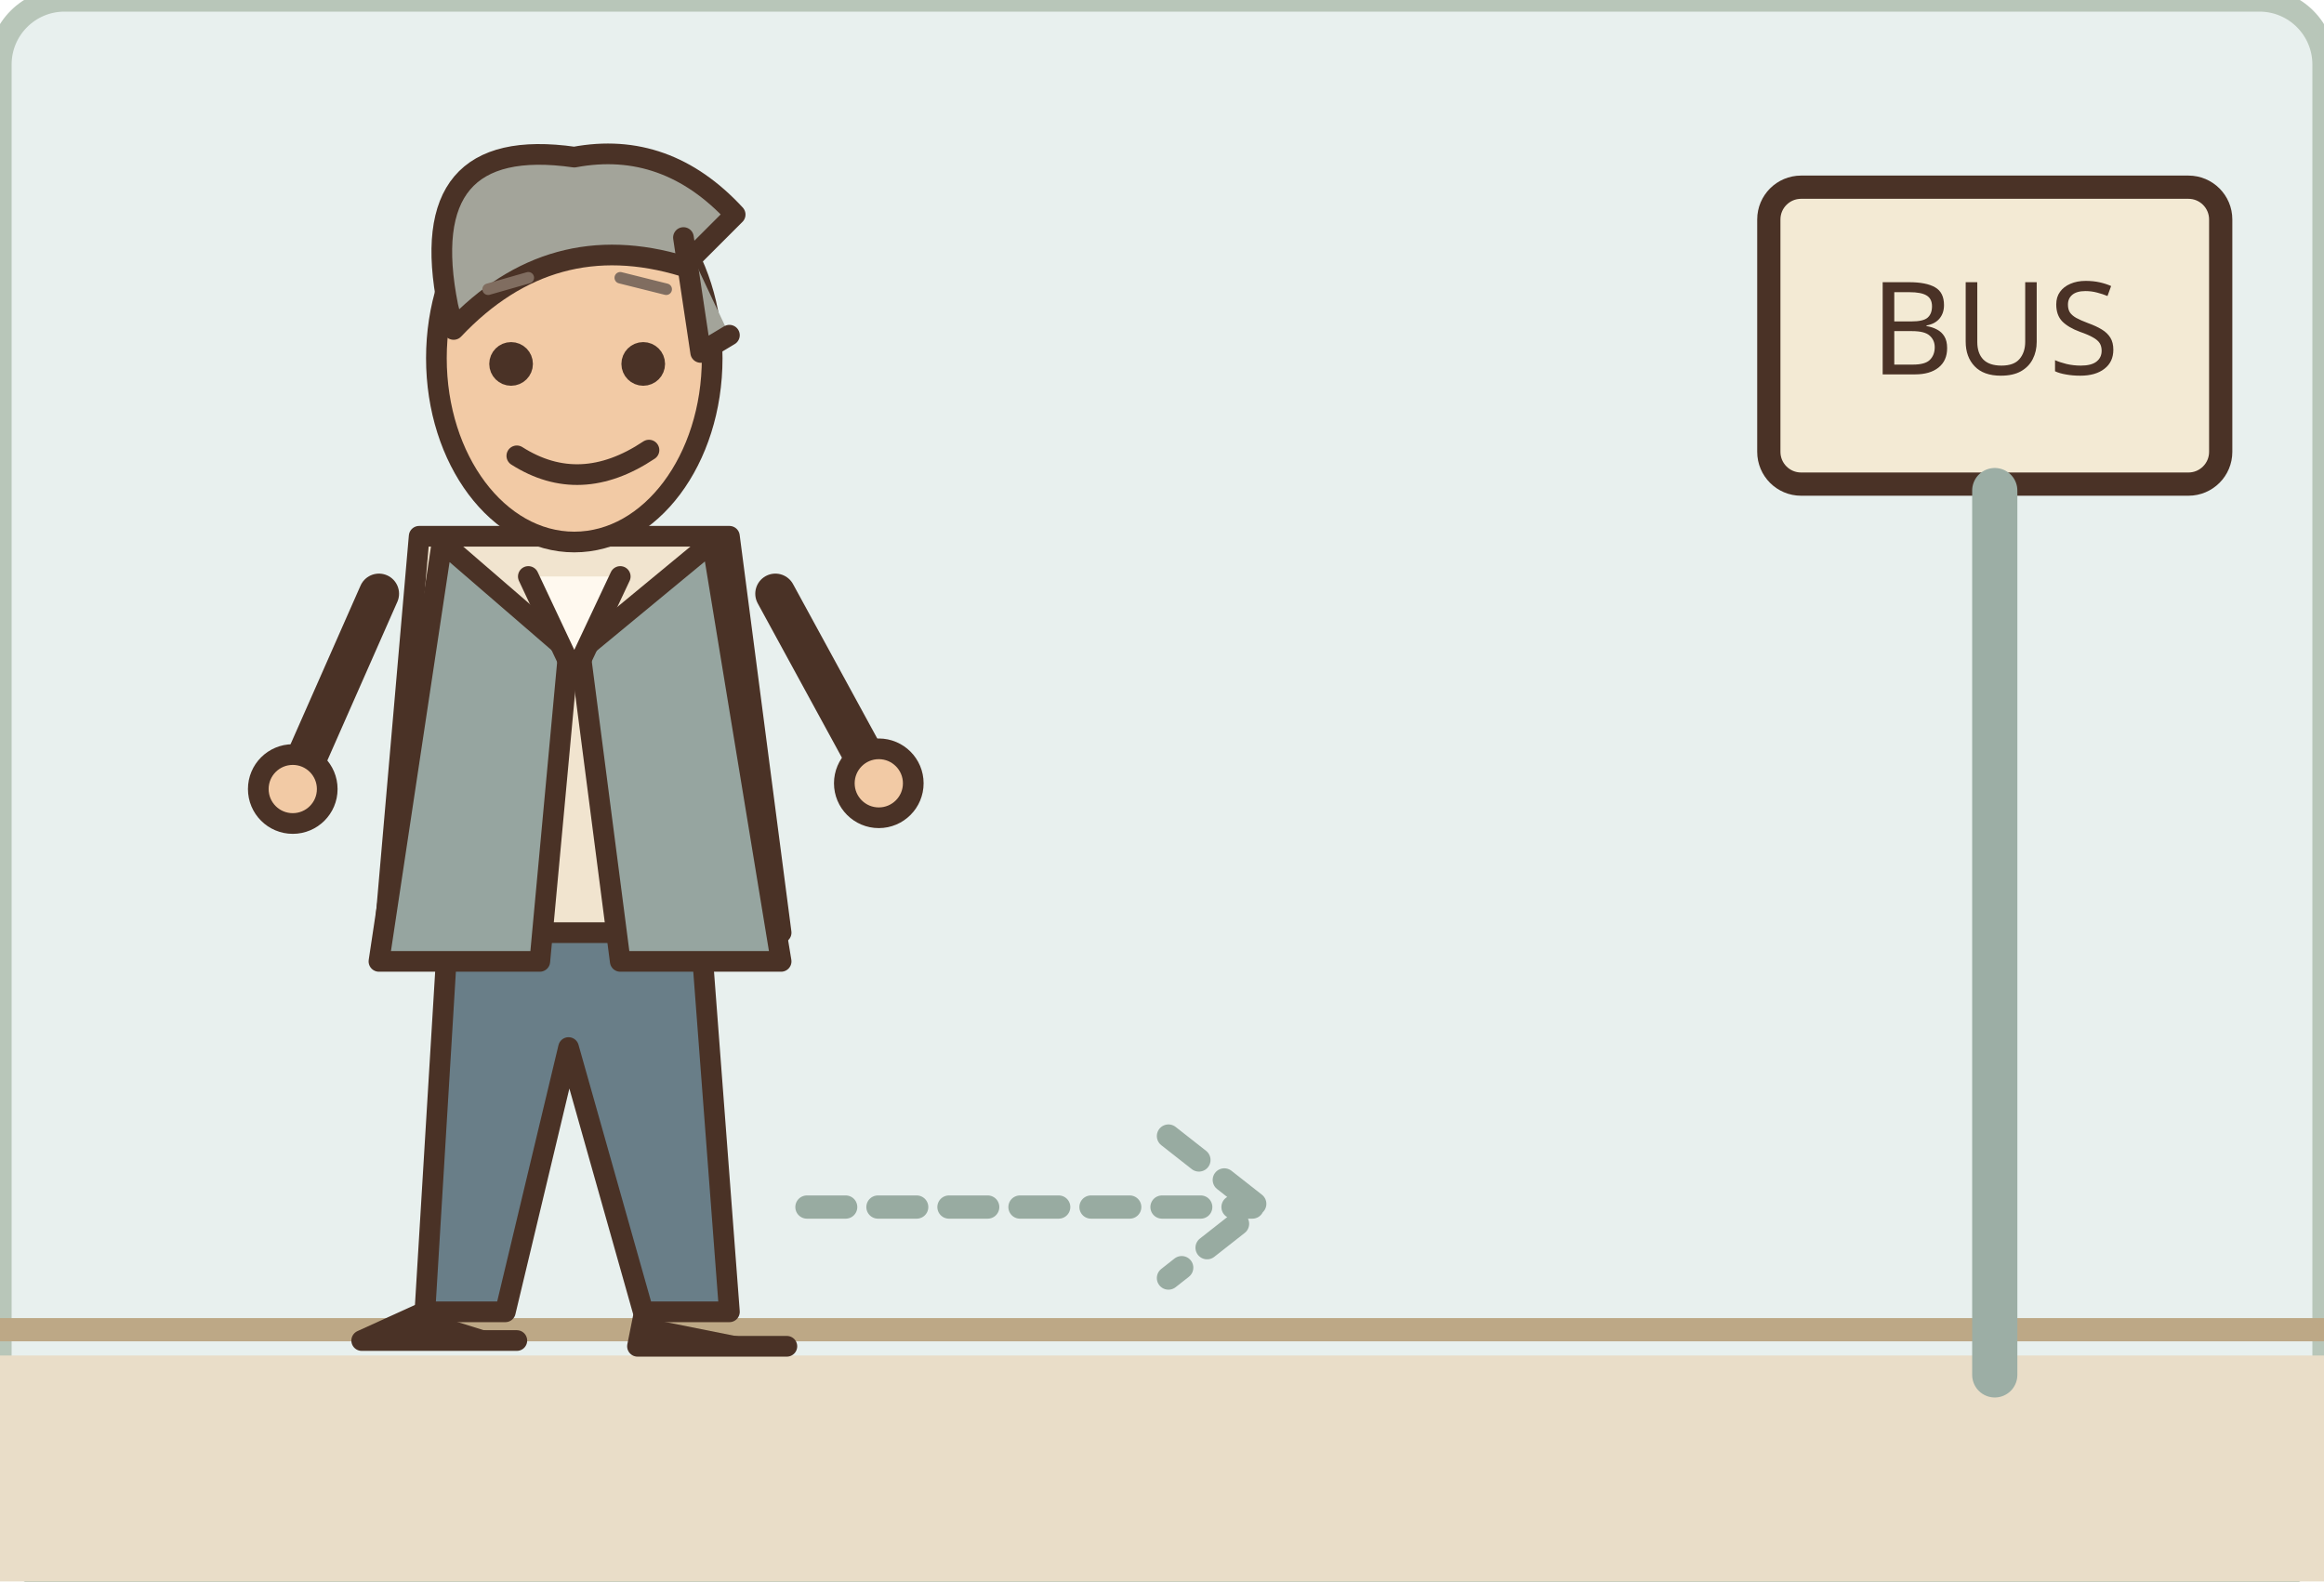
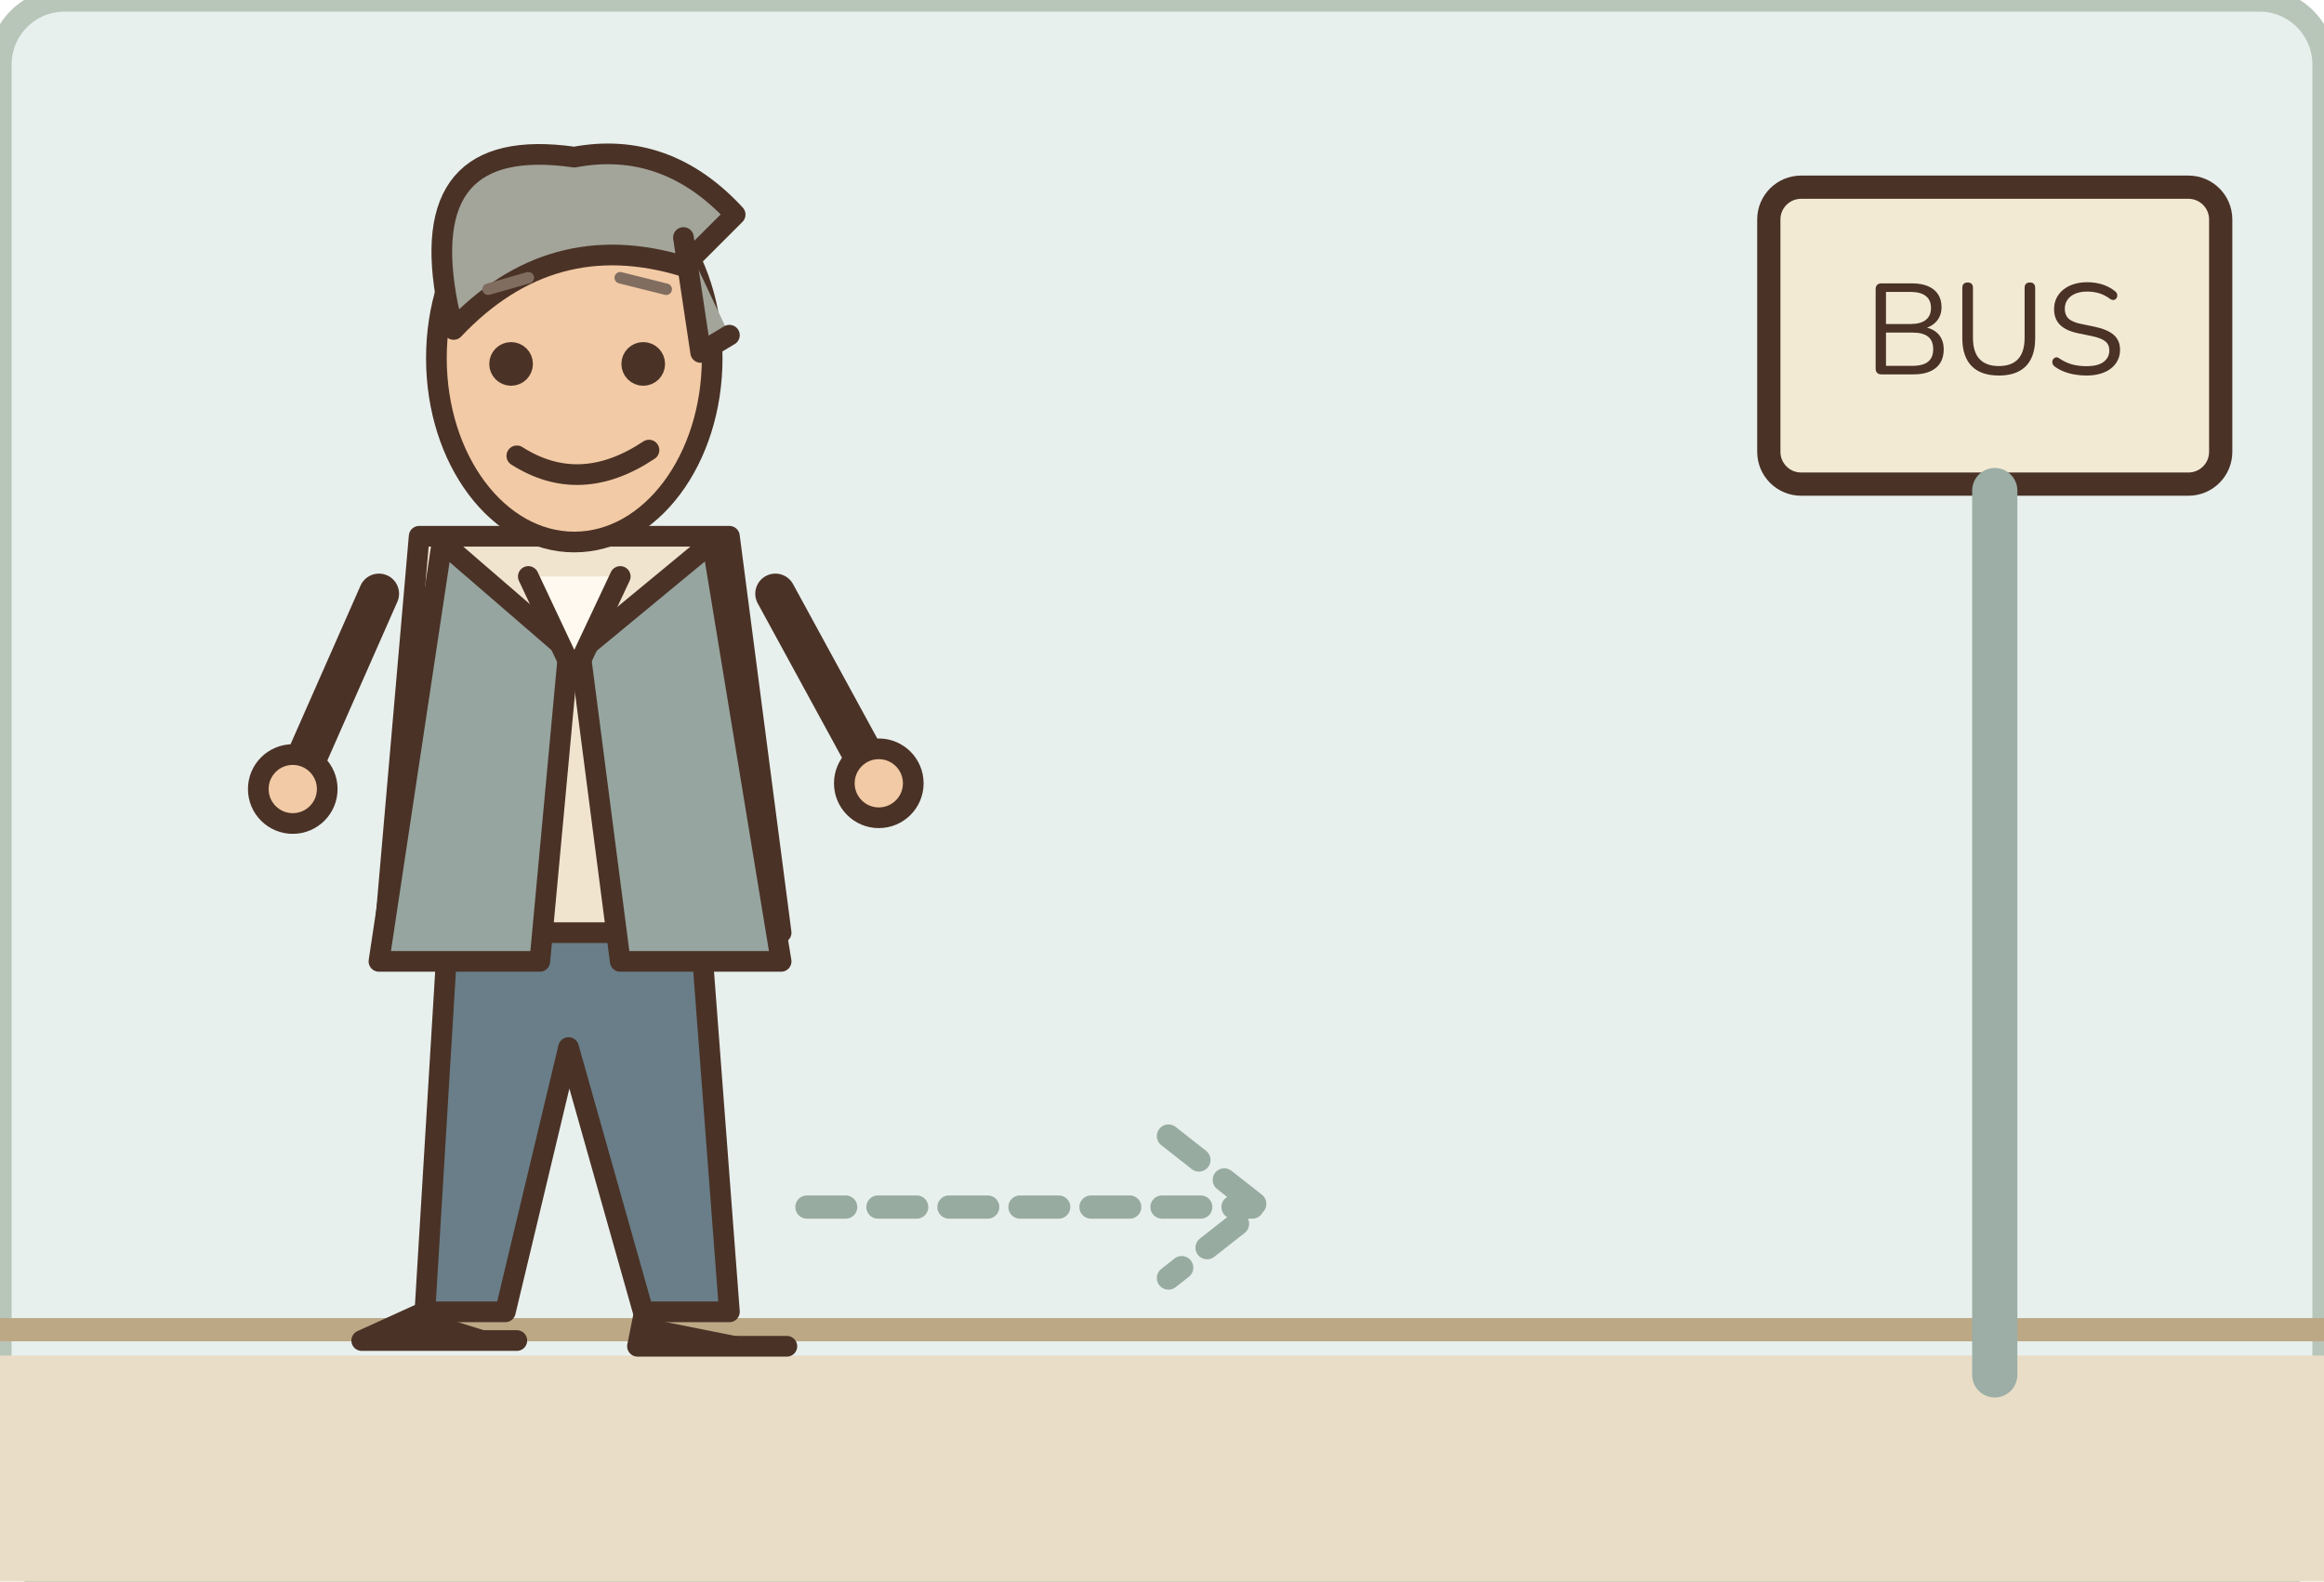
<svg xmlns="http://www.w3.org/2000/svg" viewBox="0 0 360 245" fill="none" stroke="#4A3226" stroke-width="3.6" stroke-linecap="round" stroke-linejoin="round">
  <rect x="0" y="0" width="360" height="245" rx="10" fill="#E8F0EE" stroke="#B8C6B9" />
  <rect x="0" y="210" width="360" height="35" rx="0" fill="#E9DDC8" stroke="none" />
  <path d="M0 206 H360" fill="none" stroke="#BDA886" />
  <rect x="274" y="29" width="70" height="46" rx="5" fill="#F3EAD4" />
-   <text x="309" y="58" font-family="sans-serif" font-size="20" fill="#4A3226" stroke="none" text-anchor="middle">BUS</text>
+   <g fill="#4A3226" stroke="none" data-label="BUS" aria-label="BUS">
+     <path d="M132.276 0Q110.41 0 98.741 11.668Q87.073 23.337 87.073 45.203V659.797Q87.073 681.663 98.741 693.332Q110.41 705 132.276 705H368.565Q441.505 705 492.445 683.265Q543.384 661.53 570.354 620.53Q597.324 579.53 597.324 520.94Q597.324 455.349 558.734 411.349Q520.143 367.349 454.023 352.879V367.349Q528.553 358.47 571.408 313.205Q614.264 267.94 614.264 193.819Q614.264 99.819 553.149 49.91Q492.035 0 380.626 0ZM167.131 66.251H372.578Q453.302 66.251 492.989 98.053Q532.676 129.854 532.676 195.048Q532.676 261.241 492.989 292.543Q453.302 323.844 372.578 323.844H167.131ZM167.131 390.095H356.638Q435.362 390.095 475.549 421.957Q515.736 453.819 515.736 514.422Q515.736 575.555 475.549 607.152Q435.362 638.749 356.638 638.749H167.131Z" transform="translate(288.8064 58) scale(0.02 -0.02)" data-font="Nunito 400" />
+     <path d="M364.698 -8.94Q295.41 -8.94 242.56 9.53Q189.711 28 154.097 64.44Q118.482 100.879 100.278 154.759Q82.073 208.638 82.073 279.457V669.736Q82.073 691.073 92.741 701.506Q103.41 711.94 123.276 711.94Q143.143 711.94 153.812 701.506Q164.48 691.073 164.48 669.736V283.108Q164.48 173.264 215.402 118.872Q266.324 64.48 364.698 64.48Q463.603 64.48 514.025 118.872Q564.447 173.264 564.447 283.108V669.736Q564.447 691.073 575.116 701.506Q585.784 711.94 605.651 711.94Q625.048 711.94 635.716 701.506Q646.384 691.073 646.384 669.736V279.457Q646.384 185.698 614.475 121.084Q582.565 56.47 519.746 23.765Q456.927 -8.94 364.698 -8.94Z" transform="translate(302.3331 58) scale(0.02 -0.02)" data-font="Nunito 400" />
+     <path d="M314.698 -8.94Q267.518 -8.94 222.987 -1.114Q178.457 6.711 139.722 22.067Q100.987 37.422 69.987 60.073Q57.819 68.892 53.205 80.59Q48.59 92.289 51.09 103.487Q53.59 114.686 61.175 122.68Q68.759 130.673 79.987 132.083Q91.216 133.492 103.854 124.673Q149.445 92.842 200.3 78.191Q251.156 63.54 314.698 63.54Q404.832 63.54 448.519 97.197Q492.206 130.854 492.206 185.578Q492.206 230.651 460.609 256.217Q429.013 281.784 355.349 296.905L251.181 318.314Q156.711 337.784 110.476 383.428Q64.241 429.073 64.241 505.482Q64.241 552.362 82.916 590.506Q101.59 628.651 135.705 656.325Q169.819 684 216.873 698.97Q263.927 713.94 320.686 713.94Q383.867 713.94 438.397 696.554Q492.927 679.168 536.987 643.807Q548.216 635.457 551.861 623.964Q555.505 612.47 552.77 601.741Q550.035 591.013 542.481 583.989Q534.927 576.965 523.464 576.025Q512 575.085 498.422 584.435Q458.241 614.447 414.94 627.954Q371.638 641.46 320.216 641.46Q267.324 641.46 228.492 625.014Q189.661 608.568 168.45 578.441Q147.239 548.314 147.239 507.832Q147.239 460.168 176.54 432.307Q205.842 404.445 273.384 390.854L377.083 369.445Q477.673 348.445 526.438 305.83Q575.203 263.216 575.203 190.337Q575.203 145.518 557.029 108.903Q538.854 72.289 505.005 45.879Q471.156 19.47 423.072 5.265Q374.987 -8.94 314.698 -8.94Z" transform="translate(316.9023 58) scale(0.02 -0.02)" data-font="Nunito 400" />
+   </g>
  <path d="M309 76 V213" fill="none" stroke="#9CAEA5" stroke-width="7" />
  <g transform="translate(32 19) scale(0.89)">
    <path d="M42 141 L38 207 H52 L63 161 L76 207 H91 L86 141" fill="#697E88" />
    <path d="M38 207 L27 212 H54 M76 208 L75 213 H101" fill="#4A3226" />
    <path d="M37 72 L91 72 L100 141 L31 141 Z" fill="#F1E4CF" />
    <path d="M41 73 L63 92 L58 146 L30 146 Z" fill="#96A5A0" />
    <path d="M88 73 L65 92 L72 146 H100 Z" fill="#96A5A0" />
    <path d="M56 79 L64 96 L72 79" fill="#FFF9EF" />
    <path d="M30 82 L15 116" fill="none" stroke-width="7" />
    <circle cx="15" cy="116" r="6" fill="#F2CAA5" />
    <path d="M99 82 L117 115" fill="none" stroke-width="7" />
    <circle cx="117" cy="115" r="6" fill="#F2CAA5" />
    <ellipse cx="64" cy="41" rx="24" ry="32" fill="#F2CAA5" />
    <path d="M42 32 Q36 2 64 6 Q80 3 92 16 L83 25 Q60 18 43 36 Z" fill="#A3A49A" />
    <path d="M83 20 L86 40 L91 37" fill="#A3A49A" />
    <circle cx="53" cy="42" r="2" fill="#4A3226" />
    <circle cx="76" cy="42" r="2" fill="#4A3226" />
    <path d="M54 58 Q65 65 77 57" fill="none" />
    <path d="M49 29 L56 27 M72 27 L80 29" fill="none" stroke="#806D60" stroke-width="2" />
  </g>
  <path d="M125 187 H194 M181 176 L195 187 L181 198" fill="none" stroke="#98ABA1" stroke-dasharray="6 5" />
</svg>
